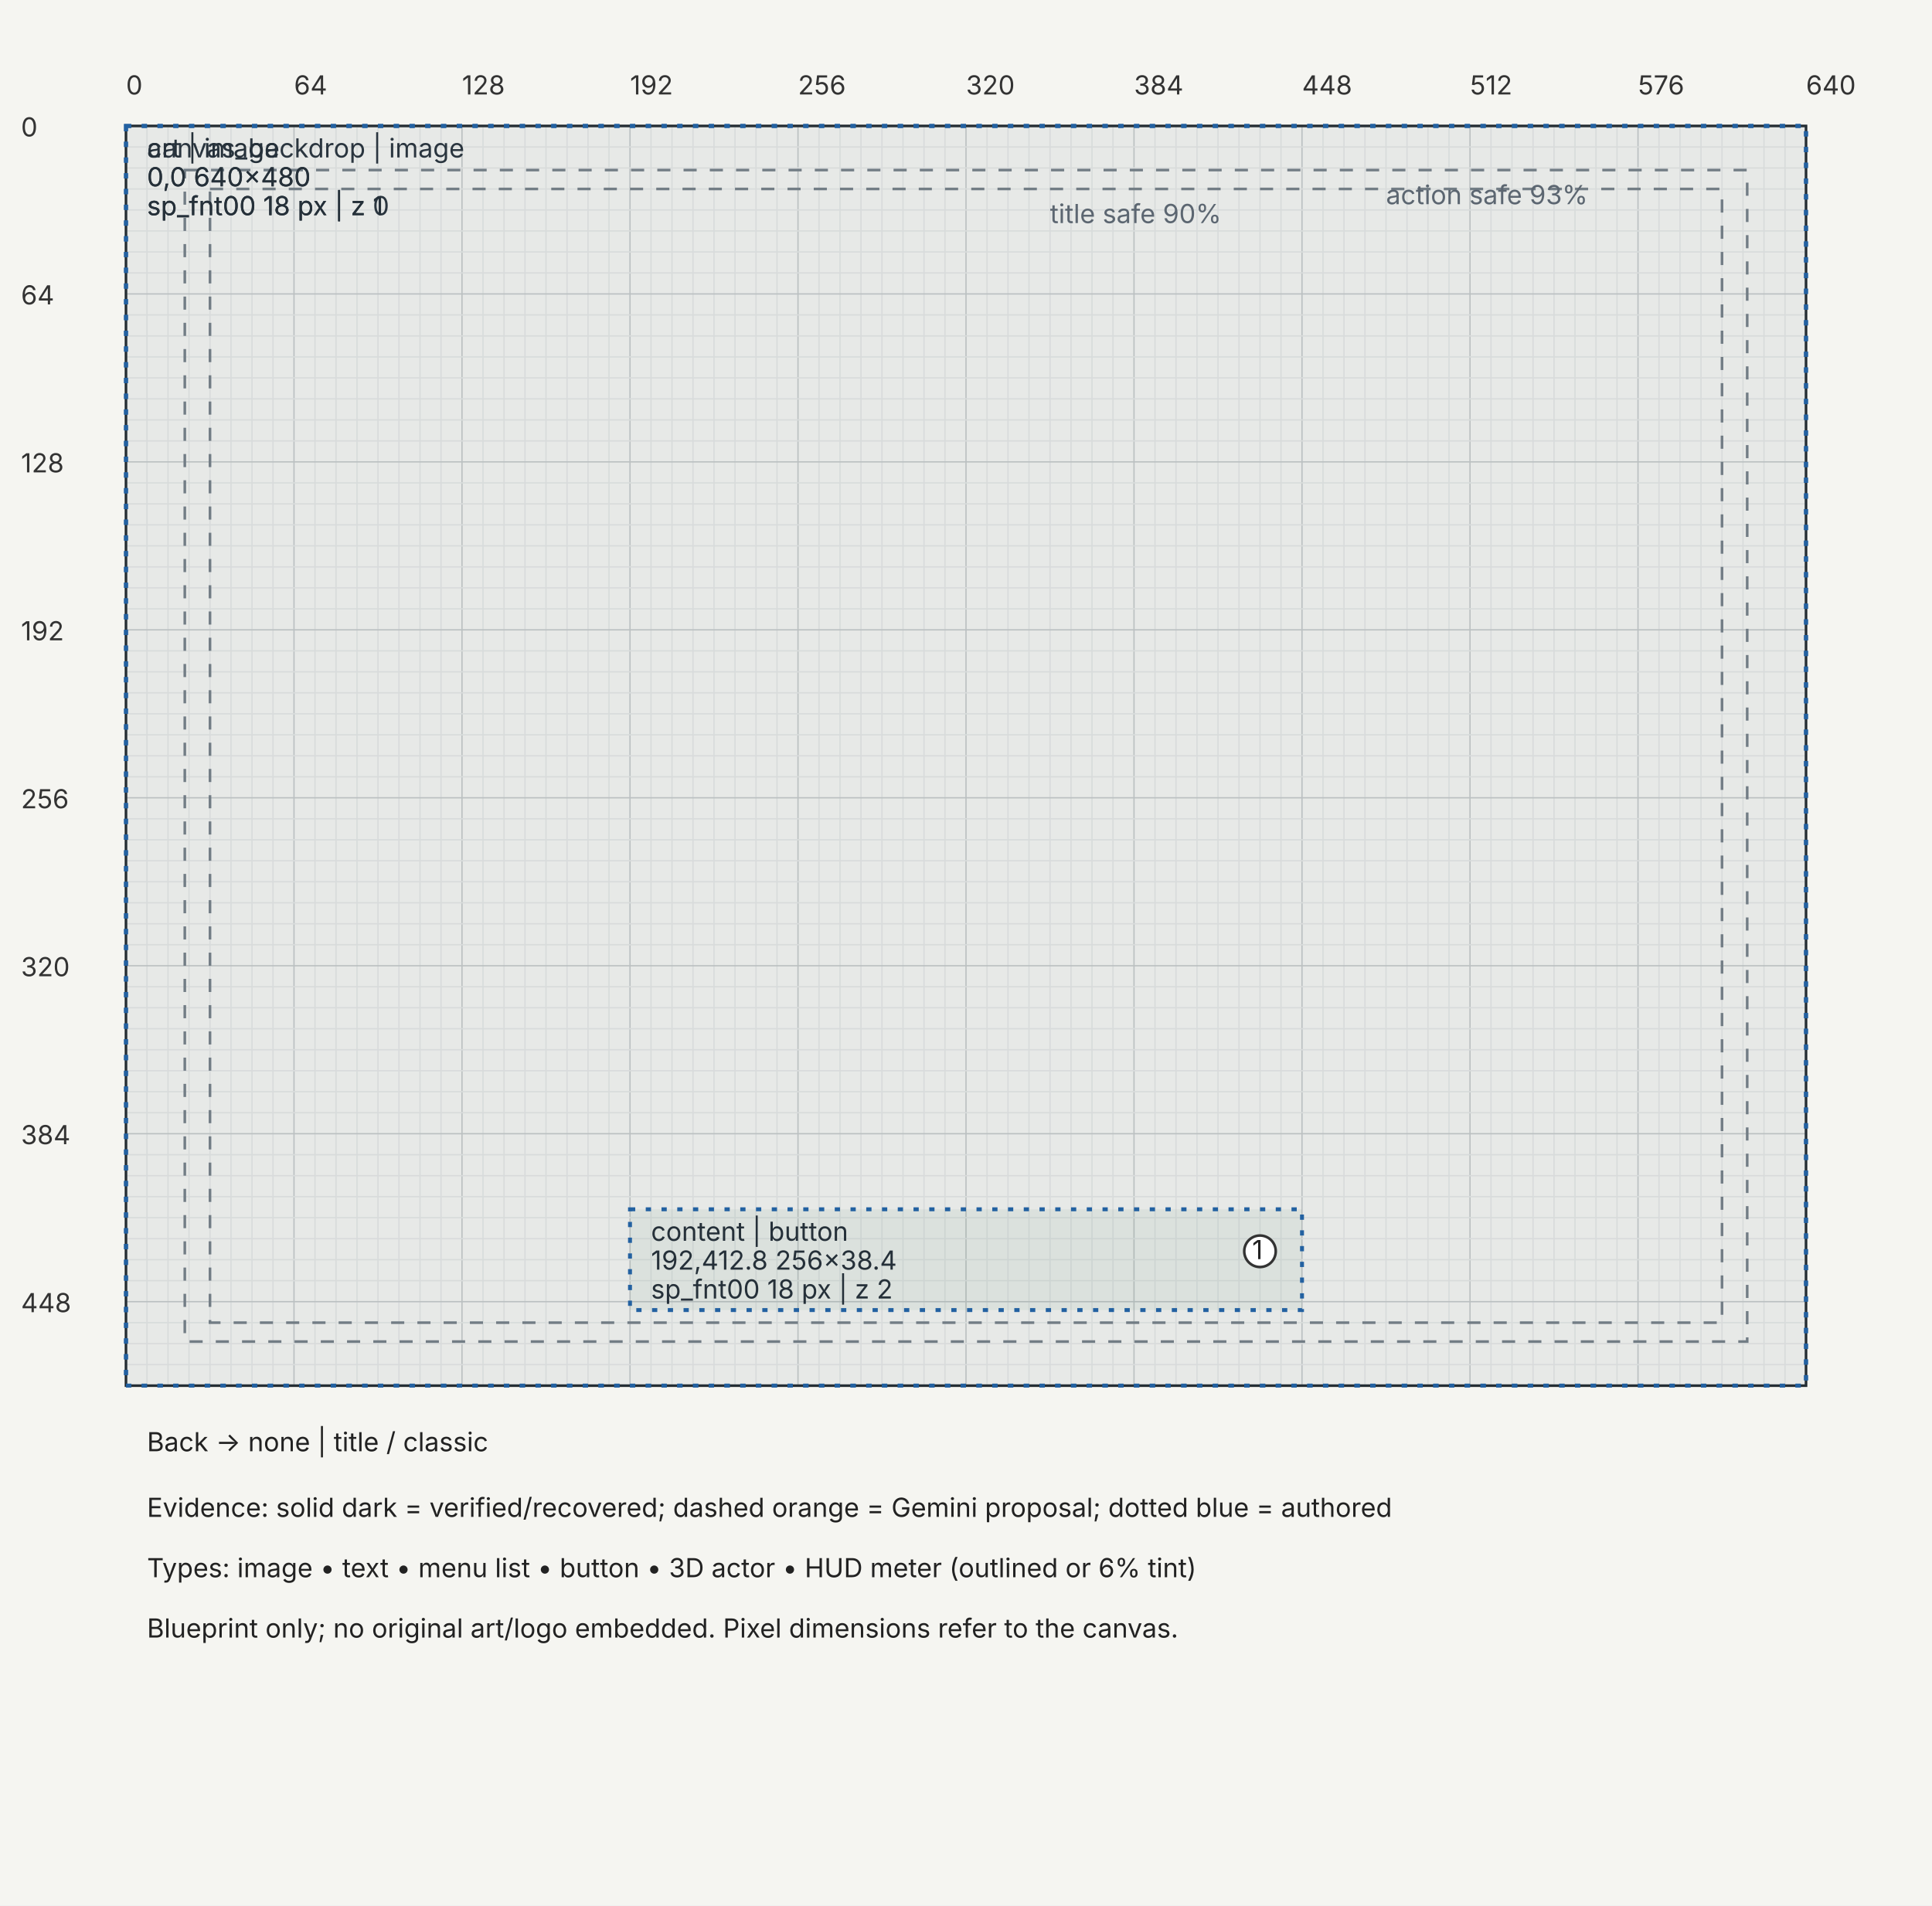
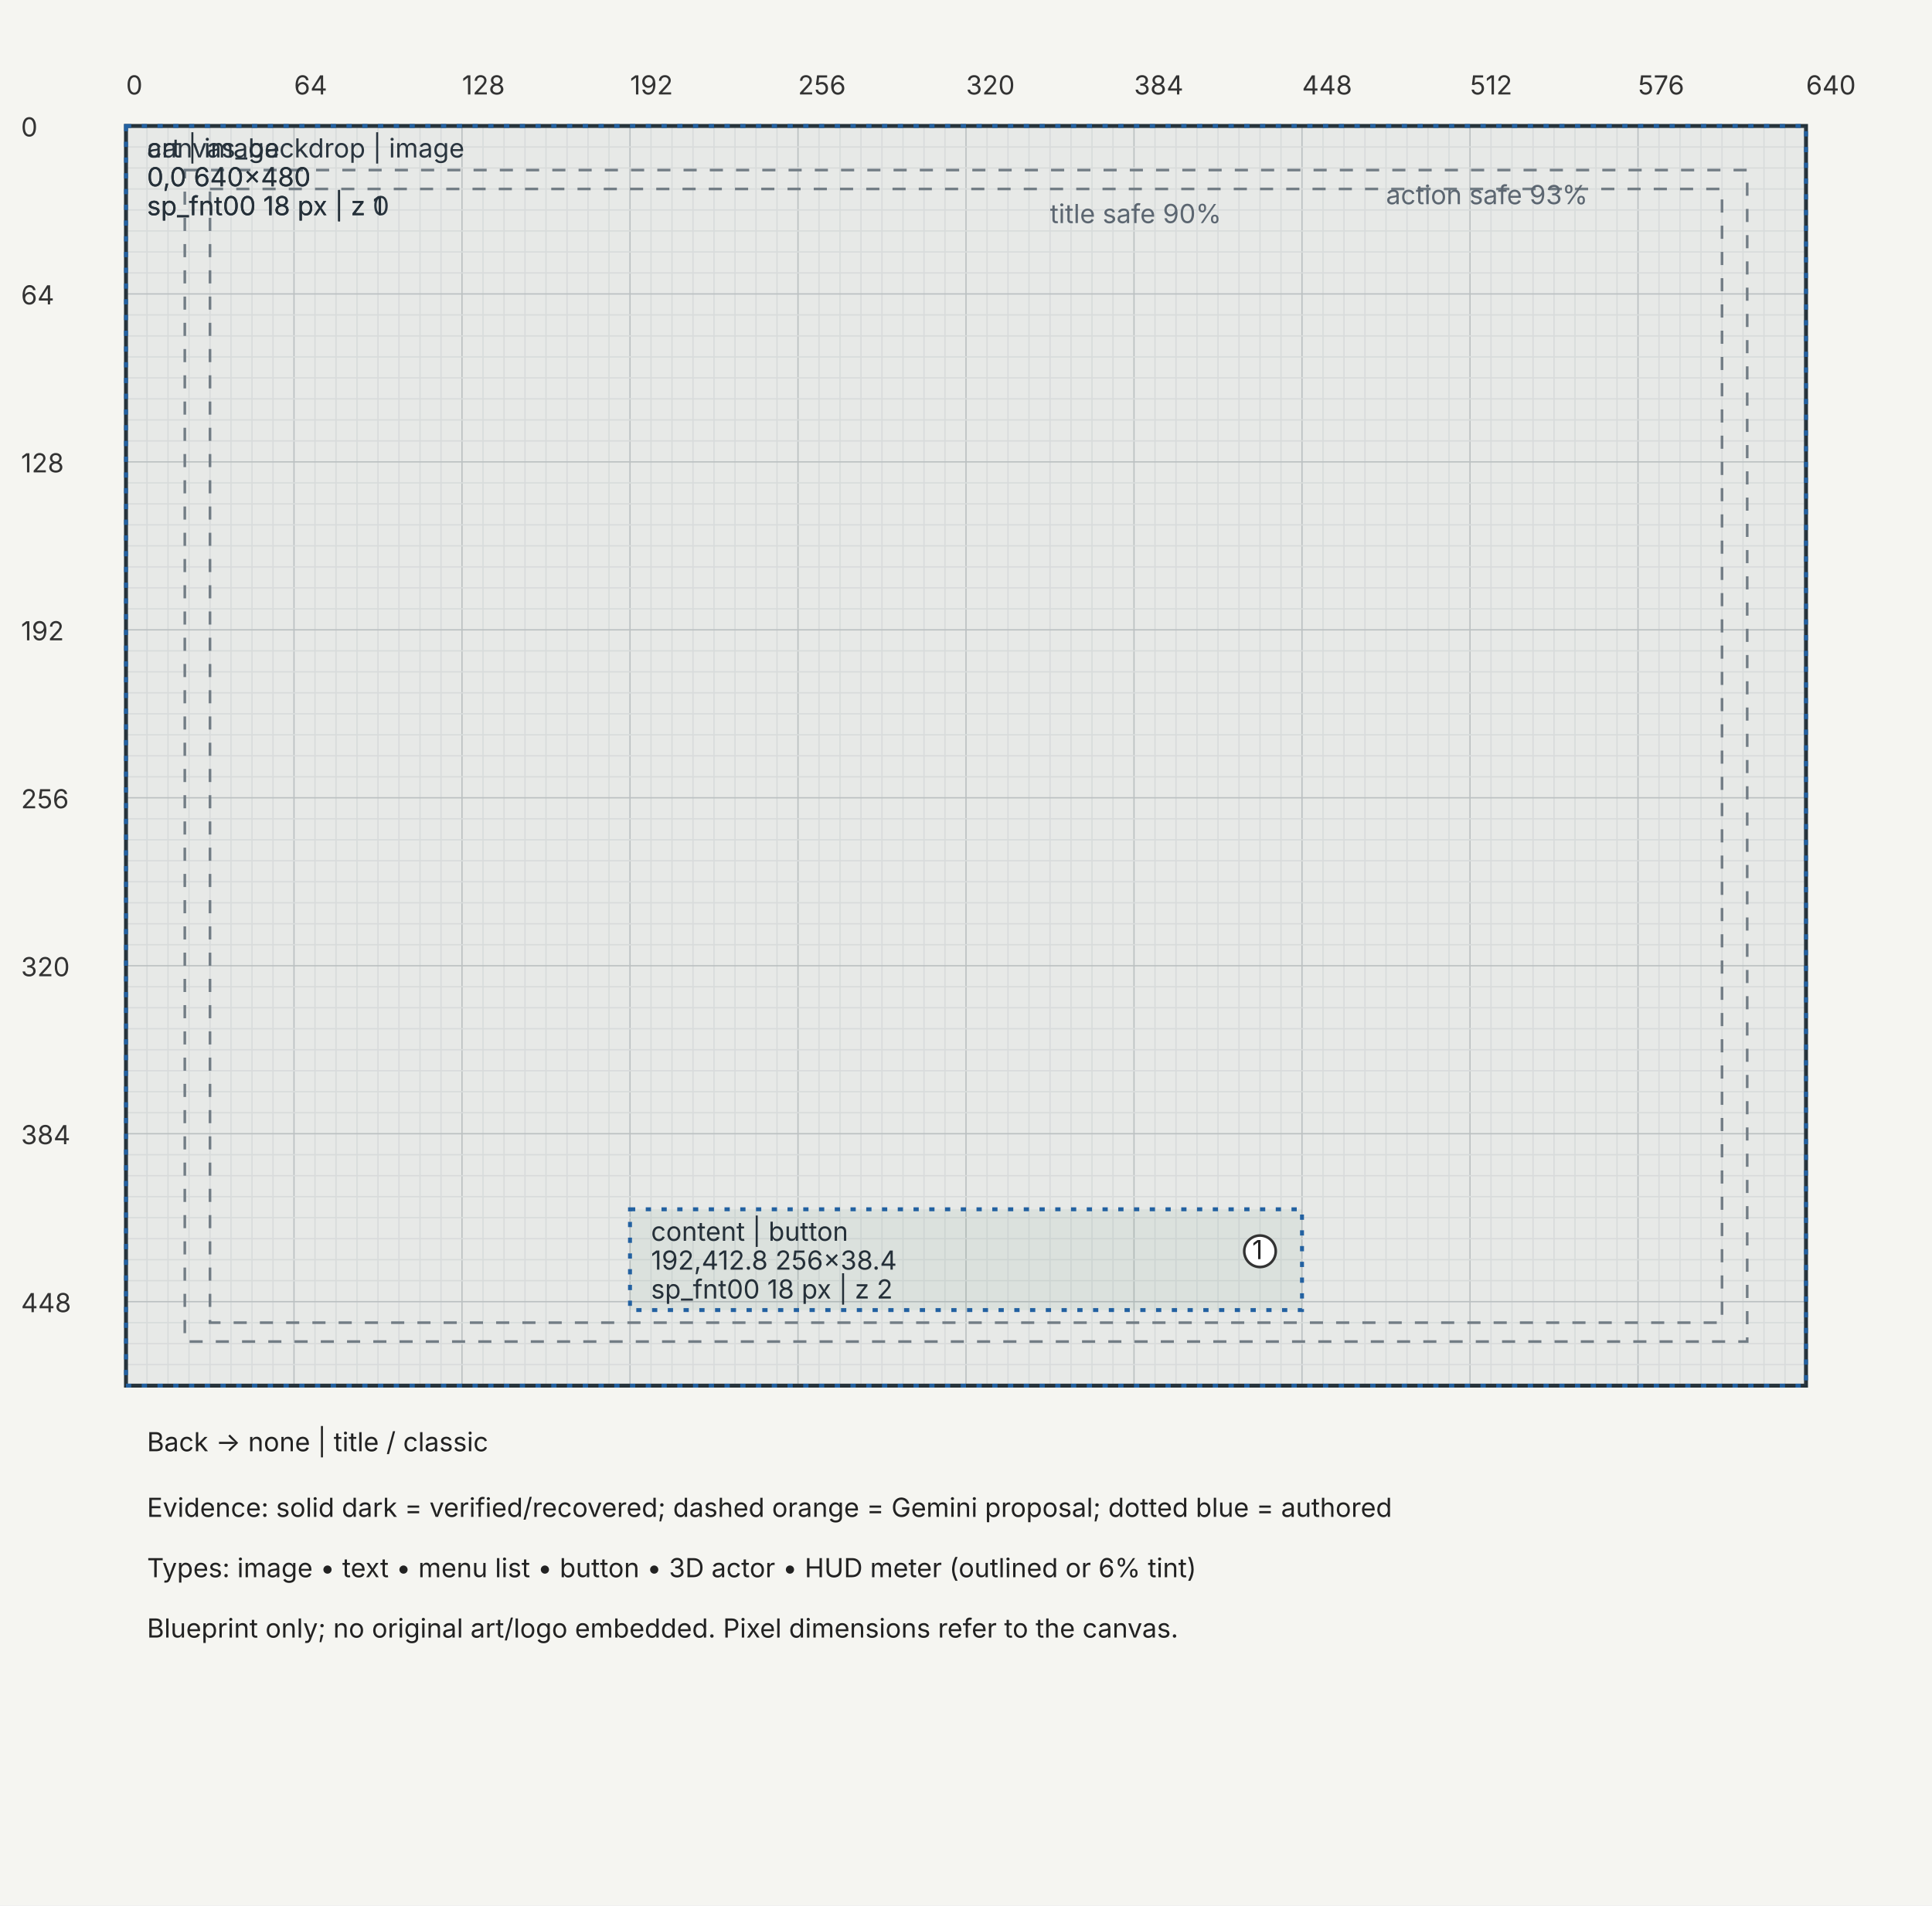
<svg xmlns="http://www.w3.org/2000/svg" width="736" height="726" viewBox="0 0 736 726">
  <rect width="100%" height="100%" fill="#f5f5f1" />
  <defs>
    <marker id="arrow" markerWidth="6" markerHeight="6" refX="5" refY="3" orient="auto">
      <path d="M0,0 L6,3 L0,6" fill="#333" />
    </marker>
  </defs>
  <g transform="translate(48,48)" font-family="Segoe UI,Inter,sans-serif" font-size="10">
    <path d="M0,0 V480" stroke="#c4c8c7" stroke-width="0.5" />
    <path d="M8,0 V480" stroke="#e4e6e3" stroke-width="0.5" />
    <path d="M16,0 V480" stroke="#e4e6e3" stroke-width="0.5" />
    <path d="M24,0 V480" stroke="#e4e6e3" stroke-width="0.5" />
    <path d="M32,0 V480" stroke="#e4e6e3" stroke-width="0.5" />
    <path d="M40,0 V480" stroke="#e4e6e3" stroke-width="0.5" />
    <path d="M48,0 V480" stroke="#e4e6e3" stroke-width="0.5" />
    <path d="M56,0 V480" stroke="#e4e6e3" stroke-width="0.5" />
    <path d="M64,0 V480" stroke="#c4c8c7" stroke-width="0.5" />
    <path d="M72,0 V480" stroke="#e4e6e3" stroke-width="0.5" />
    <path d="M80,0 V480" stroke="#e4e6e3" stroke-width="0.5" />
    <path d="M88,0 V480" stroke="#e4e6e3" stroke-width="0.5" />
    <path d="M96,0 V480" stroke="#e4e6e3" stroke-width="0.5" />
    <path d="M104,0 V480" stroke="#e4e6e3" stroke-width="0.5" />
    <path d="M112,0 V480" stroke="#e4e6e3" stroke-width="0.5" />
    <path d="M120,0 V480" stroke="#e4e6e3" stroke-width="0.5" />
    <path d="M128,0 V480" stroke="#c4c8c7" stroke-width="0.5" />
    <path d="M136,0 V480" stroke="#e4e6e3" stroke-width="0.5" />
    <path d="M144,0 V480" stroke="#e4e6e3" stroke-width="0.5" />
    <path d="M152,0 V480" stroke="#e4e6e3" stroke-width="0.5" />
    <path d="M160,0 V480" stroke="#e4e6e3" stroke-width="0.5" />
    <path d="M168,0 V480" stroke="#e4e6e3" stroke-width="0.5" />
    <path d="M176,0 V480" stroke="#e4e6e3" stroke-width="0.5" />
    <path d="M184,0 V480" stroke="#e4e6e3" stroke-width="0.5" />
    <path d="M192,0 V480" stroke="#c4c8c7" stroke-width="0.5" />
    <path d="M200,0 V480" stroke="#e4e6e3" stroke-width="0.5" />
    <path d="M208,0 V480" stroke="#e4e6e3" stroke-width="0.5" />
    <path d="M216,0 V480" stroke="#e4e6e3" stroke-width="0.5" />
    <path d="M224,0 V480" stroke="#e4e6e3" stroke-width="0.5" />
    <path d="M232,0 V480" stroke="#e4e6e3" stroke-width="0.5" />
    <path d="M240,0 V480" stroke="#e4e6e3" stroke-width="0.5" />
    <path d="M248,0 V480" stroke="#e4e6e3" stroke-width="0.5" />
    <path d="M256,0 V480" stroke="#c4c8c7" stroke-width="0.5" />
    <path d="M264,0 V480" stroke="#e4e6e3" stroke-width="0.5" />
    <path d="M272,0 V480" stroke="#e4e6e3" stroke-width="0.5" />
    <path d="M280,0 V480" stroke="#e4e6e3" stroke-width="0.5" />
    <path d="M288,0 V480" stroke="#e4e6e3" stroke-width="0.5" />
    <path d="M296,0 V480" stroke="#e4e6e3" stroke-width="0.5" />
    <path d="M304,0 V480" stroke="#e4e6e3" stroke-width="0.5" />
    <path d="M312,0 V480" stroke="#e4e6e3" stroke-width="0.5" />
    <path d="M320,0 V480" stroke="#c4c8c7" stroke-width="0.5" />
    <path d="M328,0 V480" stroke="#e4e6e3" stroke-width="0.5" />
    <path d="M336,0 V480" stroke="#e4e6e3" stroke-width="0.5" />
    <path d="M344,0 V480" stroke="#e4e6e3" stroke-width="0.5" />
    <path d="M352,0 V480" stroke="#e4e6e3" stroke-width="0.5" />
    <path d="M360,0 V480" stroke="#e4e6e3" stroke-width="0.5" />
    <path d="M368,0 V480" stroke="#e4e6e3" stroke-width="0.5" />
    <path d="M376,0 V480" stroke="#e4e6e3" stroke-width="0.5" />
    <path d="M384,0 V480" stroke="#c4c8c7" stroke-width="0.5" />
    <path d="M392,0 V480" stroke="#e4e6e3" stroke-width="0.5" />
    <path d="M400,0 V480" stroke="#e4e6e3" stroke-width="0.5" />
    <path d="M408,0 V480" stroke="#e4e6e3" stroke-width="0.5" />
    <path d="M416,0 V480" stroke="#e4e6e3" stroke-width="0.5" />
    <path d="M424,0 V480" stroke="#e4e6e3" stroke-width="0.5" />
    <path d="M432,0 V480" stroke="#e4e6e3" stroke-width="0.5" />
    <path d="M440,0 V480" stroke="#e4e6e3" stroke-width="0.5" />
    <path d="M448,0 V480" stroke="#c4c8c7" stroke-width="0.5" />
    <path d="M456,0 V480" stroke="#e4e6e3" stroke-width="0.5" />
    <path d="M464,0 V480" stroke="#e4e6e3" stroke-width="0.5" />
    <path d="M472,0 V480" stroke="#e4e6e3" stroke-width="0.5" />
    <path d="M480,0 V480" stroke="#e4e6e3" stroke-width="0.5" />
    <path d="M488,0 V480" stroke="#e4e6e3" stroke-width="0.5" />
    <path d="M496,0 V480" stroke="#e4e6e3" stroke-width="0.5" />
    <path d="M504,0 V480" stroke="#e4e6e3" stroke-width="0.5" />
    <path d="M512,0 V480" stroke="#c4c8c7" stroke-width="0.5" />
    <path d="M520,0 V480" stroke="#e4e6e3" stroke-width="0.5" />
    <path d="M528,0 V480" stroke="#e4e6e3" stroke-width="0.5" />
    <path d="M536,0 V480" stroke="#e4e6e3" stroke-width="0.5" />
    <path d="M544,0 V480" stroke="#e4e6e3" stroke-width="0.5" />
    <path d="M552,0 V480" stroke="#e4e6e3" stroke-width="0.5" />
    <path d="M560,0 V480" stroke="#e4e6e3" stroke-width="0.5" />
    <path d="M568,0 V480" stroke="#e4e6e3" stroke-width="0.5" />
    <path d="M576,0 V480" stroke="#c4c8c7" stroke-width="0.5" />
    <path d="M584,0 V480" stroke="#e4e6e3" stroke-width="0.5" />
    <path d="M592,0 V480" stroke="#e4e6e3" stroke-width="0.5" />
    <path d="M600,0 V480" stroke="#e4e6e3" stroke-width="0.5" />
    <path d="M608,0 V480" stroke="#e4e6e3" stroke-width="0.5" />
    <path d="M616,0 V480" stroke="#e4e6e3" stroke-width="0.5" />
    <path d="M624,0 V480" stroke="#e4e6e3" stroke-width="0.5" />
    <path d="M632,0 V480" stroke="#e4e6e3" stroke-width="0.5" />
    <path d="M640,0 V480" stroke="#c4c8c7" stroke-width="0.5" />
    <path d="M0,0 H640" stroke="#c4c8c7" stroke-width="0.5" />
    <path d="M0,8 H640" stroke="#e4e6e3" stroke-width="0.5" />
    <path d="M0,16 H640" stroke="#e4e6e3" stroke-width="0.5" />
    <path d="M0,24 H640" stroke="#e4e6e3" stroke-width="0.5" />
    <path d="M0,32 H640" stroke="#e4e6e3" stroke-width="0.5" />
    <path d="M0,40 H640" stroke="#e4e6e3" stroke-width="0.5" />
    <path d="M0,48 H640" stroke="#e4e6e3" stroke-width="0.5" />
    <path d="M0,56 H640" stroke="#e4e6e3" stroke-width="0.5" />
    <path d="M0,64 H640" stroke="#c4c8c7" stroke-width="0.5" />
    <path d="M0,72 H640" stroke="#e4e6e3" stroke-width="0.5" />
    <path d="M0,80 H640" stroke="#e4e6e3" stroke-width="0.5" />
    <path d="M0,88 H640" stroke="#e4e6e3" stroke-width="0.5" />
    <path d="M0,96 H640" stroke="#e4e6e3" stroke-width="0.5" />
    <path d="M0,104 H640" stroke="#e4e6e3" stroke-width="0.5" />
    <path d="M0,112 H640" stroke="#e4e6e3" stroke-width="0.5" />
    <path d="M0,120 H640" stroke="#e4e6e3" stroke-width="0.5" />
    <path d="M0,128 H640" stroke="#c4c8c7" stroke-width="0.5" />
    <path d="M0,136 H640" stroke="#e4e6e3" stroke-width="0.5" />
    <path d="M0,144 H640" stroke="#e4e6e3" stroke-width="0.5" />
    <path d="M0,152 H640" stroke="#e4e6e3" stroke-width="0.5" />
    <path d="M0,160 H640" stroke="#e4e6e3" stroke-width="0.5" />
    <path d="M0,168 H640" stroke="#e4e6e3" stroke-width="0.5" />
    <path d="M0,176 H640" stroke="#e4e6e3" stroke-width="0.5" />
    <path d="M0,184 H640" stroke="#e4e6e3" stroke-width="0.5" />
    <path d="M0,192 H640" stroke="#c4c8c7" stroke-width="0.5" />
    <path d="M0,200 H640" stroke="#e4e6e3" stroke-width="0.5" />
    <path d="M0,208 H640" stroke="#e4e6e3" stroke-width="0.5" />
    <path d="M0,216 H640" stroke="#e4e6e3" stroke-width="0.5" />
    <path d="M0,224 H640" stroke="#e4e6e3" stroke-width="0.5" />
    <path d="M0,232 H640" stroke="#e4e6e3" stroke-width="0.5" />
    <path d="M0,240 H640" stroke="#e4e6e3" stroke-width="0.5" />
    <path d="M0,248 H640" stroke="#e4e6e3" stroke-width="0.5" />
    <path d="M0,256 H640" stroke="#c4c8c7" stroke-width="0.5" />
    <path d="M0,264 H640" stroke="#e4e6e3" stroke-width="0.5" />
    <path d="M0,272 H640" stroke="#e4e6e3" stroke-width="0.5" />
    <path d="M0,280 H640" stroke="#e4e6e3" stroke-width="0.5" />
    <path d="M0,288 H640" stroke="#e4e6e3" stroke-width="0.5" />
    <path d="M0,296 H640" stroke="#e4e6e3" stroke-width="0.5" />
    <path d="M0,304 H640" stroke="#e4e6e3" stroke-width="0.5" />
    <path d="M0,312 H640" stroke="#e4e6e3" stroke-width="0.5" />
    <path d="M0,320 H640" stroke="#c4c8c7" stroke-width="0.5" />
    <path d="M0,328 H640" stroke="#e4e6e3" stroke-width="0.5" />
    <path d="M0,336 H640" stroke="#e4e6e3" stroke-width="0.5" />
    <path d="M0,344 H640" stroke="#e4e6e3" stroke-width="0.5" />
    <path d="M0,352 H640" stroke="#e4e6e3" stroke-width="0.5" />
    <path d="M0,360 H640" stroke="#e4e6e3" stroke-width="0.5" />
    <path d="M0,368 H640" stroke="#e4e6e3" stroke-width="0.5" />
    <path d="M0,376 H640" stroke="#e4e6e3" stroke-width="0.5" />
    <path d="M0,384 H640" stroke="#c4c8c7" stroke-width="0.5" />
    <path d="M0,392 H640" stroke="#e4e6e3" stroke-width="0.5" />
    <path d="M0,400 H640" stroke="#e4e6e3" stroke-width="0.5" />
    <path d="M0,408 H640" stroke="#e4e6e3" stroke-width="0.5" />
    <path d="M0,416 H640" stroke="#e4e6e3" stroke-width="0.5" />
    <path d="M0,424 H640" stroke="#e4e6e3" stroke-width="0.5" />
    <path d="M0,432 H640" stroke="#e4e6e3" stroke-width="0.5" />
    <path d="M0,440 H640" stroke="#e4e6e3" stroke-width="0.5" />
    <path d="M0,448 H640" stroke="#c4c8c7" stroke-width="0.5" />
    <path d="M0,456 H640" stroke="#e4e6e3" stroke-width="0.5" />
    <path d="M0,464 H640" stroke="#e4e6e3" stroke-width="0.5" />
    <path d="M0,472 H640" stroke="#e4e6e3" stroke-width="0.5" />
    <path d="M0,480 H640" stroke="#e4e6e3" stroke-width="0.5" />
    <text x="0" y="-12" fill="#333">0</text>
    <text x="64" y="-12" fill="#333">64</text>
    <text x="128" y="-12" fill="#333">128</text>
    <text x="192" y="-12" fill="#333">192</text>
    <text x="256" y="-12" fill="#333">256</text>
    <text x="320" y="-12" fill="#333">320</text>
    <text x="384" y="-12" fill="#333">384</text>
    <text x="448" y="-12" fill="#333">448</text>
    <text x="512" y="-12" fill="#333">512</text>
    <text x="576" y="-12" fill="#333">576</text>
    <text x="640" y="-12" fill="#333">640</text>
    <text x="-40" y="4" fill="#333">0</text>
    <text x="-40" y="68" fill="#333">64</text>
    <text x="-40" y="132" fill="#333">128</text>
    <text x="-40" y="196" fill="#333">192</text>
    <text x="-40" y="260" fill="#333">256</text>
    <text x="-40" y="324" fill="#333">320</text>
    <text x="-40" y="388" fill="#333">384</text>
    <text x="-40" y="452" fill="#333">448</text>
    <rect width="640" height="480" fill="none" stroke="#20282e" />
    <rect x="32" y="24" width="576" height="432" fill="none" stroke="#727b83" stroke-dasharray="5 5" />
    <text x="352" y="37" fill="#58626b">title safe 90%</text>
    <rect x="22.4" y="16.8" width="595.2" height="446.4" fill="none" stroke="#727b83" stroke-dasharray="5 5" />
    <text x="480" y="29.8" fill="#58626b">action safe 93%</text>
    <g>
-       <rect x="0" y="0" width="640" height="480" fill="#7c8c97" fill-opacity="0.06" stroke="#2361a1" stroke-width="1.5" stroke-dasharray="2 4" />
+       <rect x="0" y="0" width="640" height="480" fill="#7c8c97" fill-opacity="0.06" stroke="#243139" stroke-width="1.5" stroke-dasharray="" />
      <text x="8" y="12" fill="#253039">canvas_backdrop | image</text>
      <text x="8" y="23" fill="#253039">0,0 640×480</text>
      <text x="8" y="34" fill="#253039">sp_fnt00 18 px | z 0</text>
    </g>
    <g>
      <rect x="0.0" y="0" width="640.0" height="480" fill="#7c8c97" fill-opacity="0.06" stroke="#2361a1" stroke-width="1.5" stroke-dasharray="2 4" />
      <text x="8.0" y="12" fill="#253039">art | image</text>
      <text x="8.0" y="23" fill="#253039">0,0 640×480</text>
      <text x="8.0" y="34" fill="#253039">sp_fnt00 18 px | z 1</text>
    </g>
    <g>
      <rect x="192.0" y="412.8" width="256.0" height="38.4" fill="#296b4f" fill-opacity="0.06" stroke="#2361a1" stroke-width="1.5" stroke-dasharray="2 4" />
      <text x="200.0" y="424.8" fill="#253039">content | button</text>
      <text x="200.0" y="435.8" fill="#253039">192,412.8 256×38.4</text>
      <text x="200.0" y="446.8" fill="#253039">sp_fnt00 18 px | z 2</text>
    </g>
    <circle cx="432.0" cy="428.8" r="6" fill="#fff" stroke="#333" />
    <text x="429.0" y="431.8" fill="#222">1</text>
    <text x="8" y="505" fill="#222">Back → none | title / classic</text>
    <text x="8" y="530" fill="#222">Evidence: solid dark = verified/recovered; dashed orange = Gemini proposal; dotted blue = authored</text>
    <text x="8" y="553" fill="#222">Types: image • text • menu list • button • 3D actor • HUD meter (outlined or 6% tint)</text>
    <text x="8" y="576" fill="#222">Blueprint only; no original art/logo embedded. Pixel dimensions refer to the canvas.</text>
  </g>
</svg>
